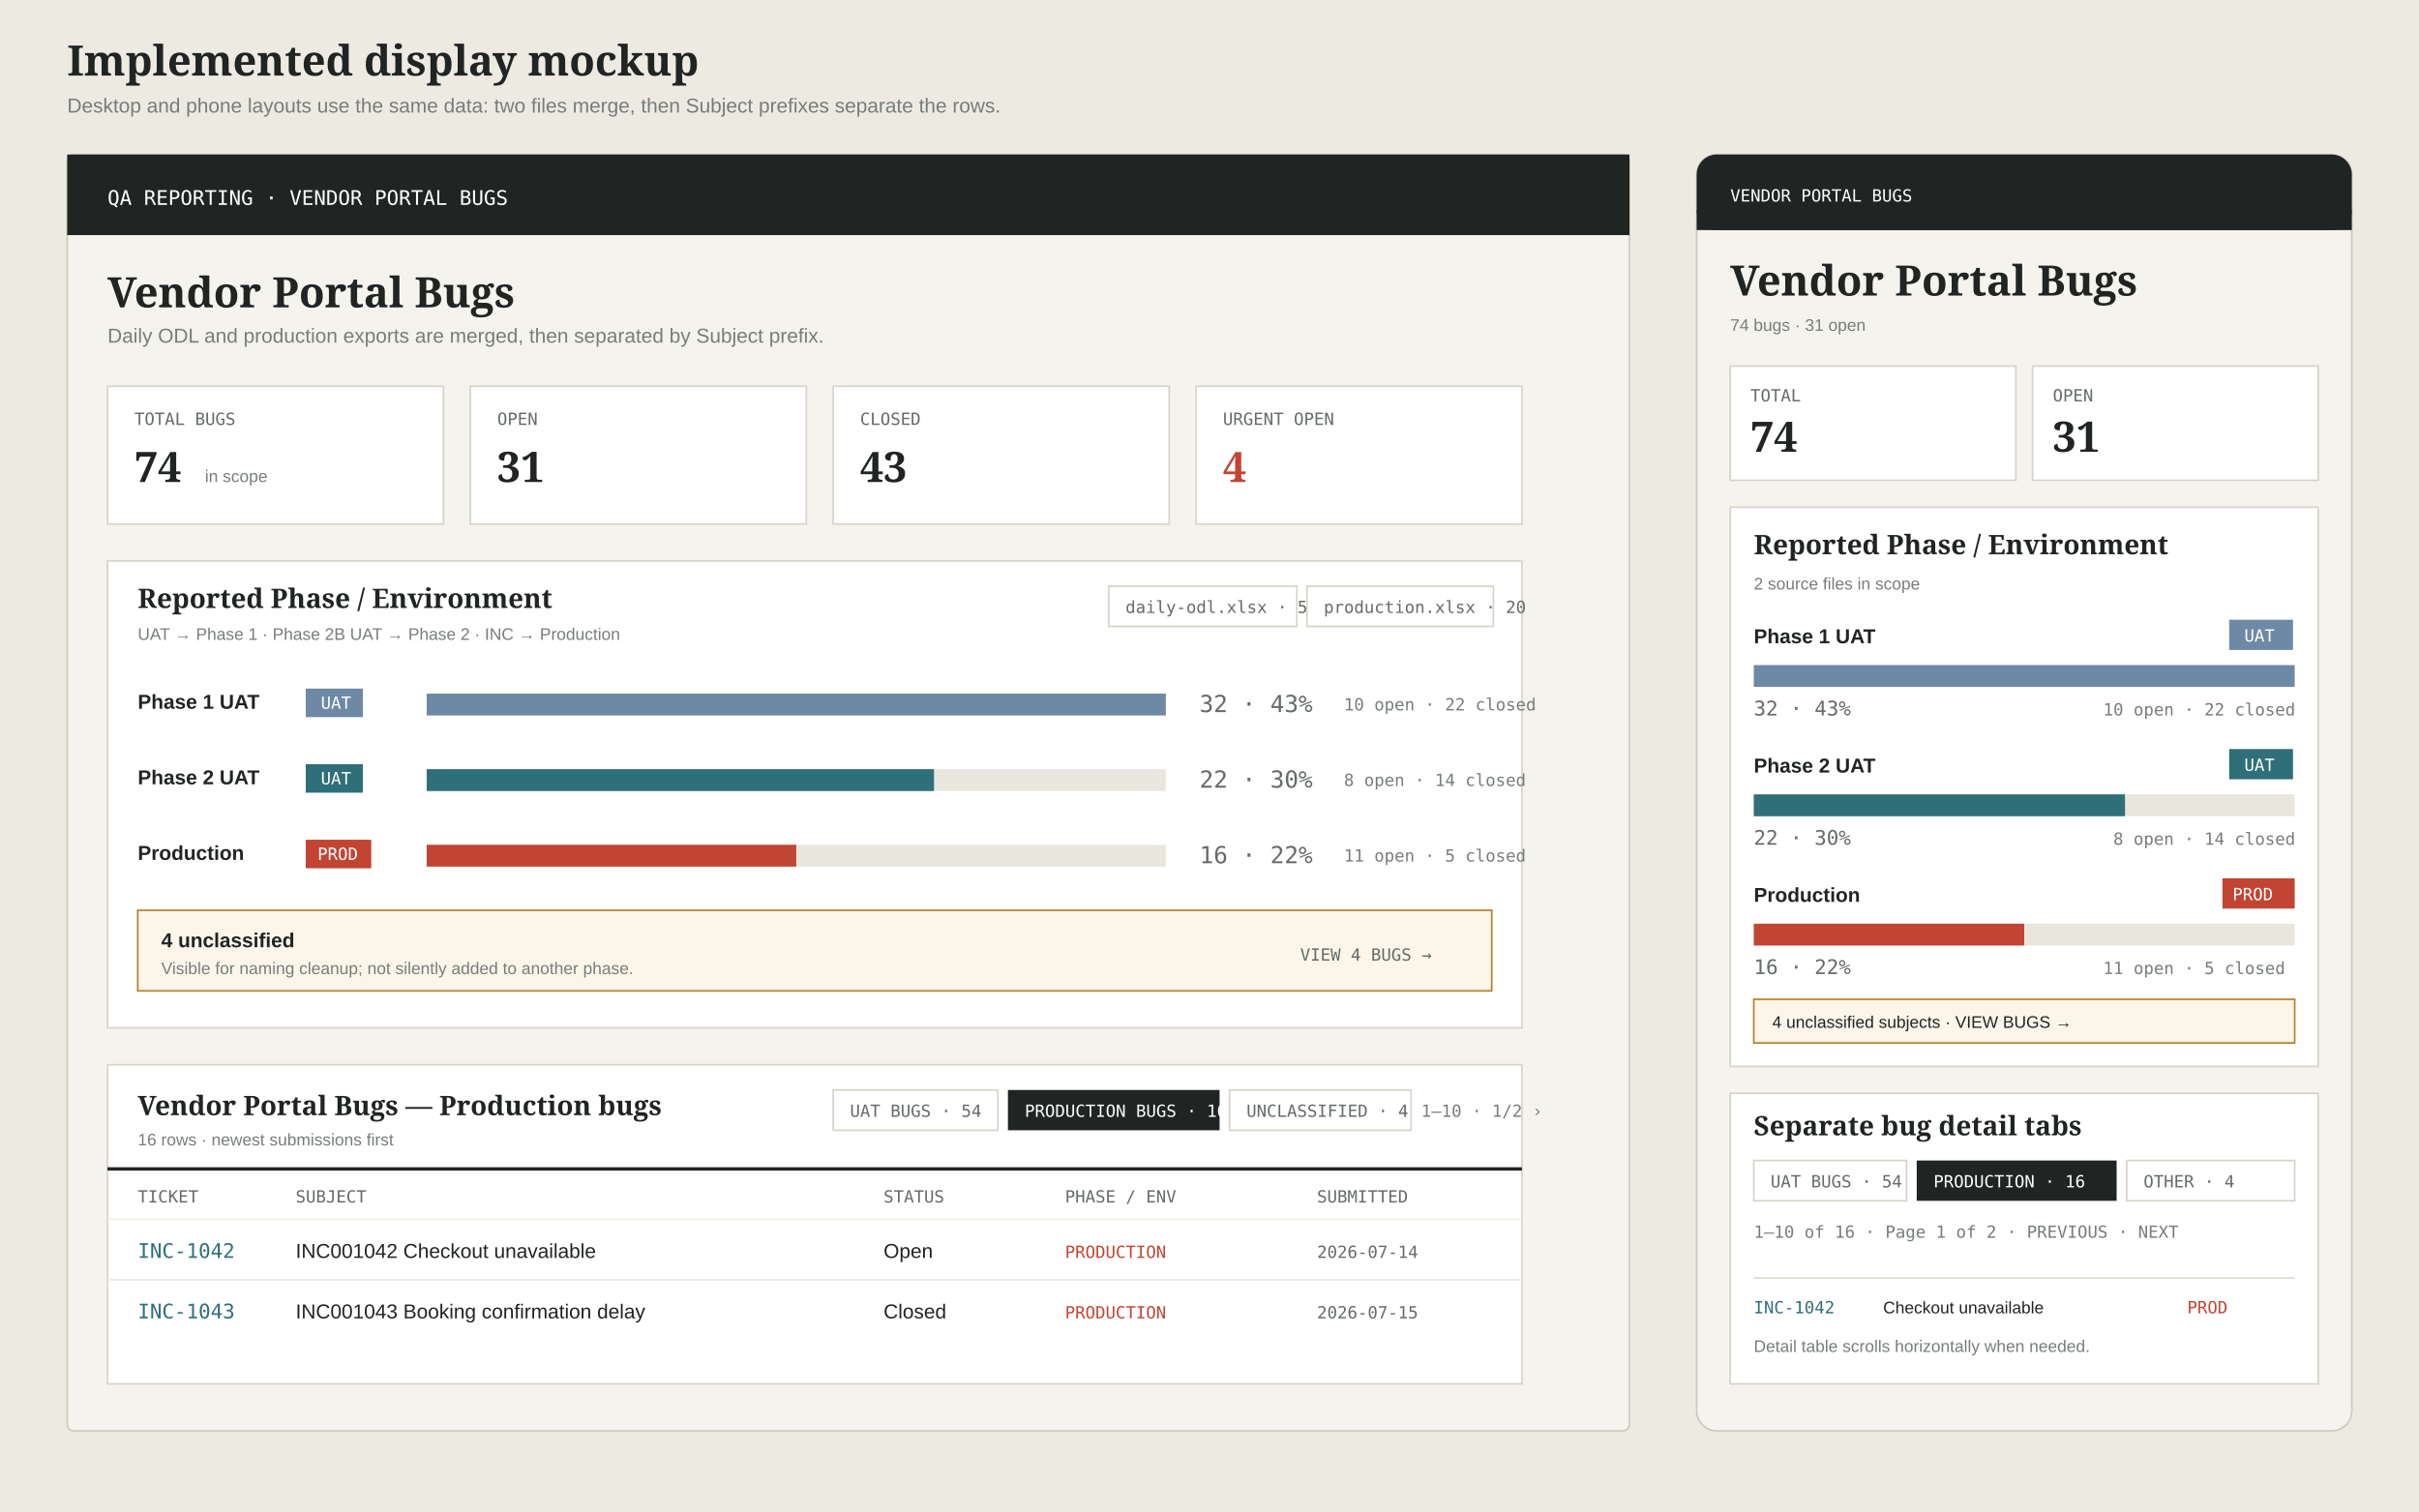
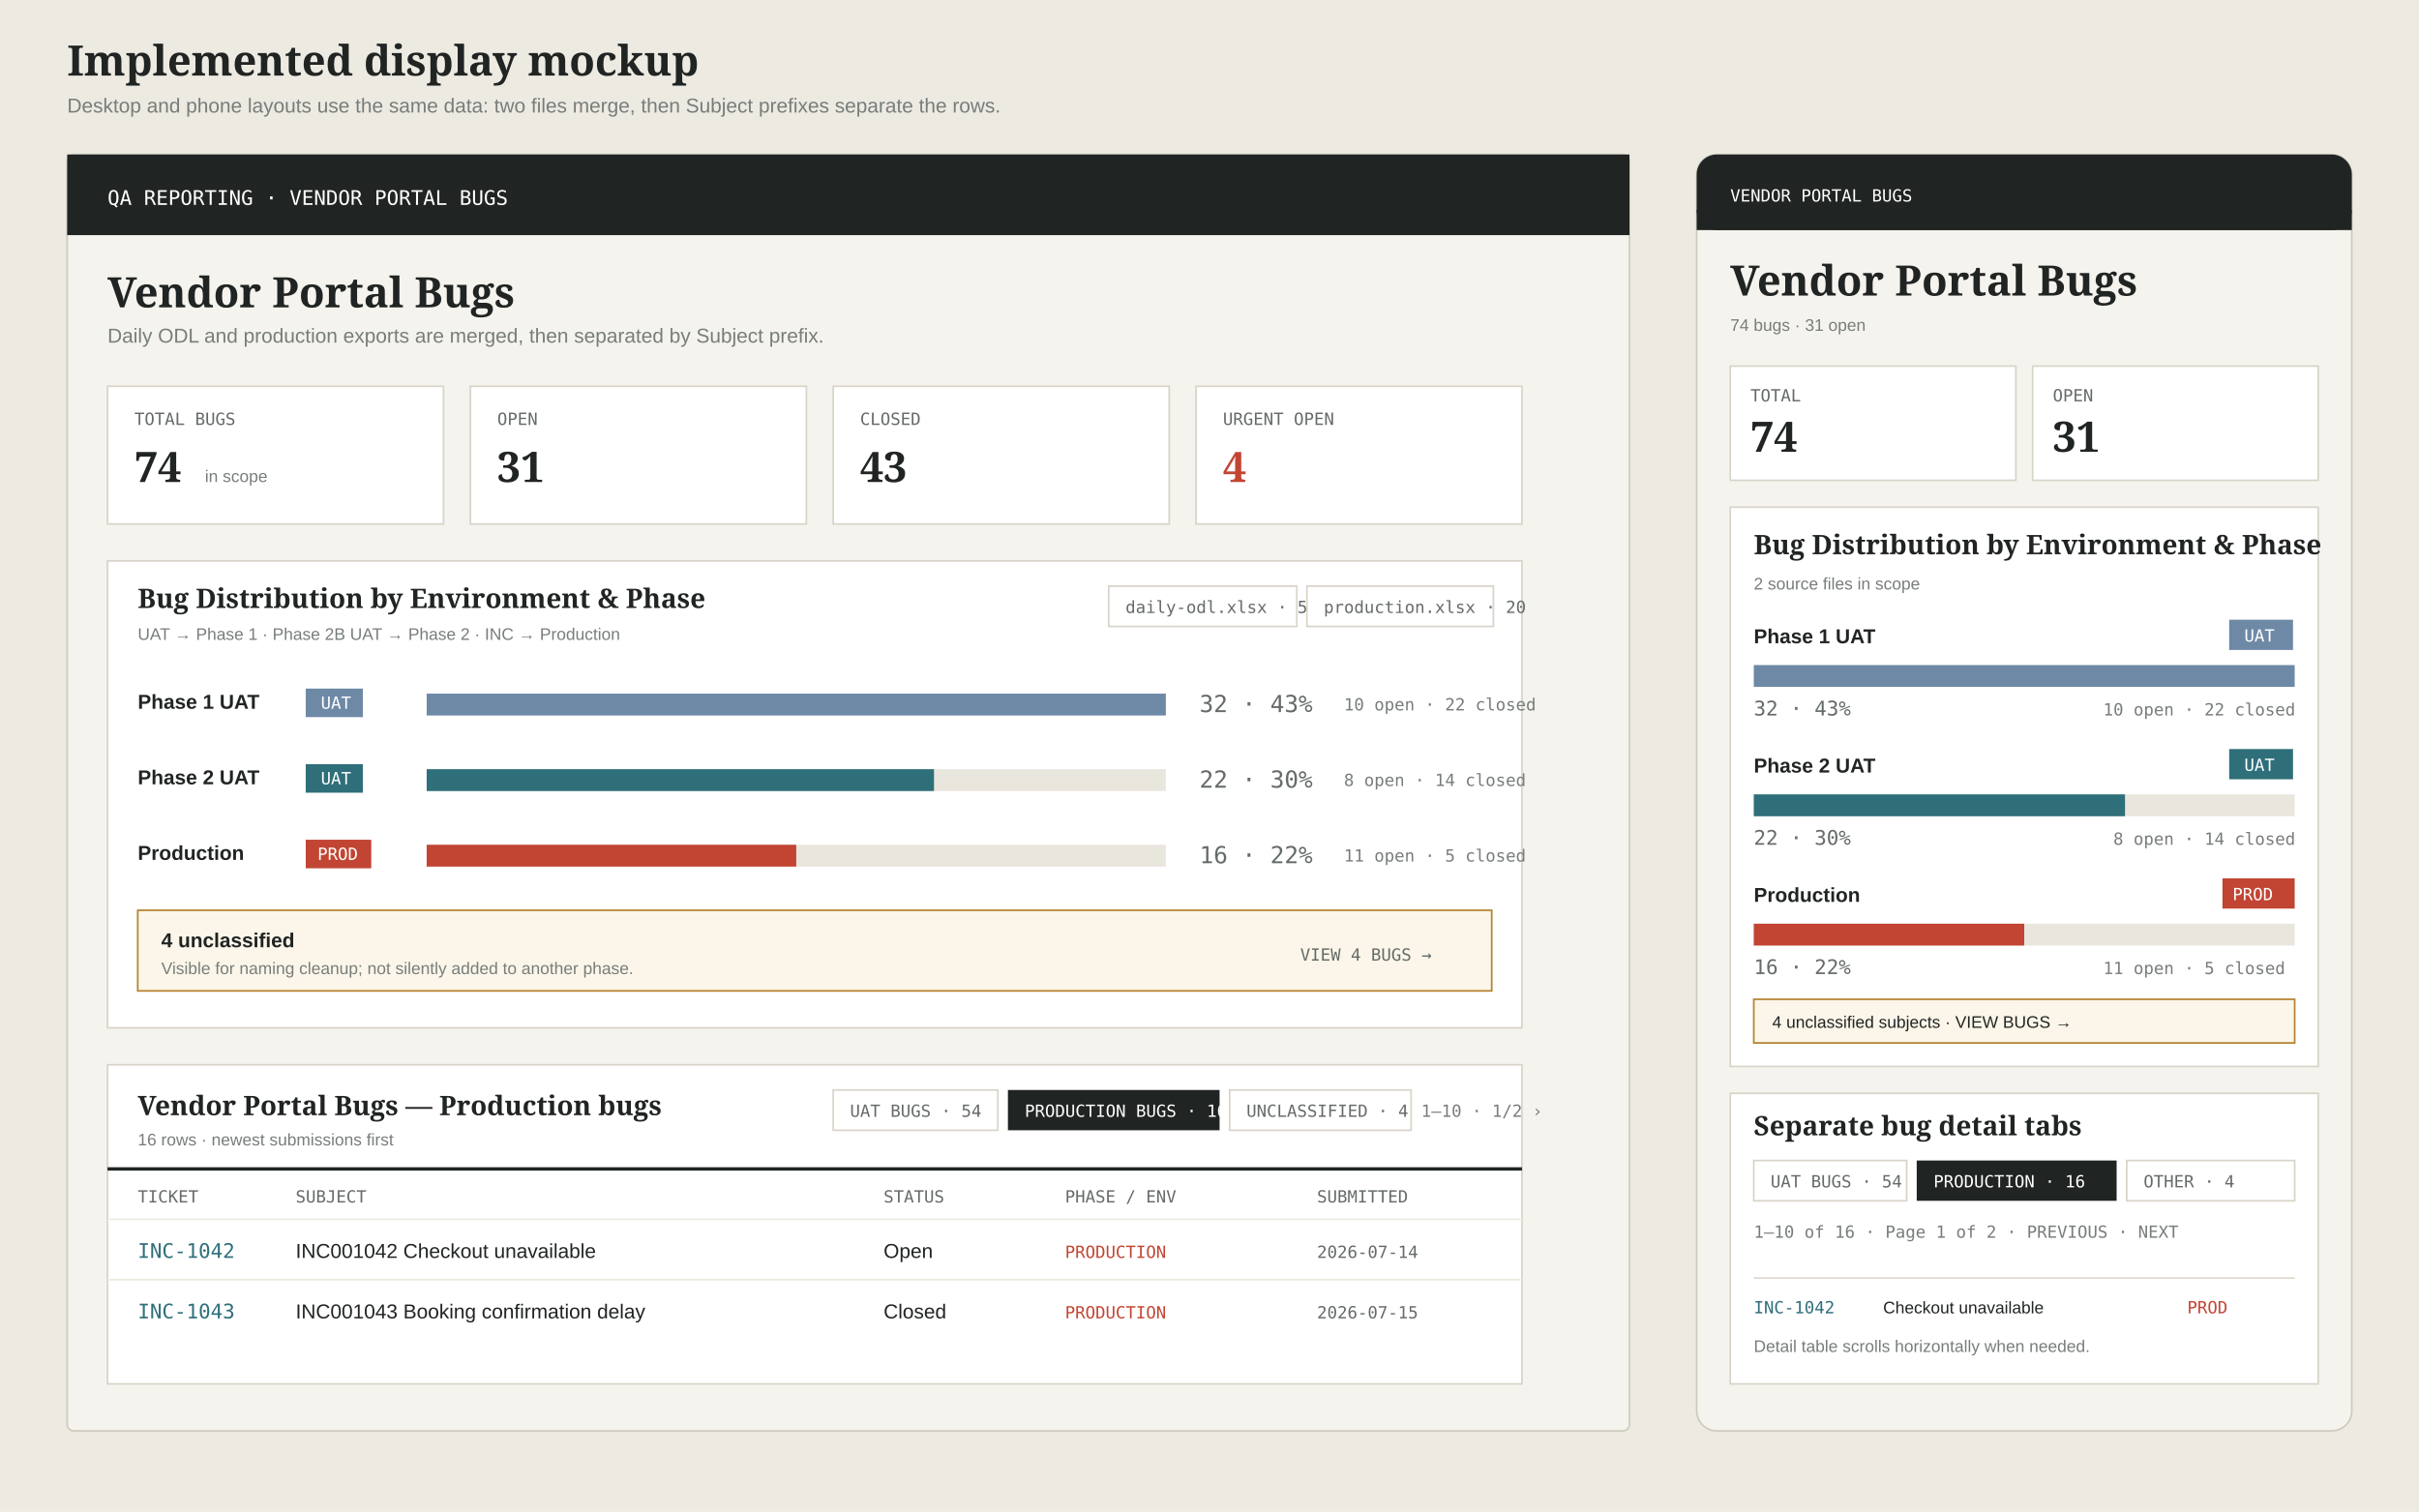
<svg xmlns="http://www.w3.org/2000/svg" width="1440" height="900" viewBox="0 0 1440 900" role="img" aria-labelledby="title desc">
  <rect width="1440" height="900" fill="#edeae2" />
  <style>
    .serif{font-family:Georgia,serif;fill:#202423}.sans{font-family:Arial,sans-serif;fill:#202423}.mono{font-family:monospace;fill:#656b69}.muted{fill:#777d7a}.tiny{font-size:10px}.small{font-size:12px}.body{font-size:14px}.h2{font-size:25px;font-weight:700}.h3{font-size:16px;font-weight:700}.count{font-size:25px;font-weight:700}.card{fill:#fff;stroke:#d8d4c9}.soft{fill:#faf8f2;stroke:#e8e4da}.line{stroke:#202423;stroke-width:2}.barbg{fill:#e9e6de}.phase1{fill:#6e89a6}.phase2{fill:#2f6f7a}.prod{fill:#c24533}.warn{fill:#fbf6e9;stroke:#b5822f}.pill{fill:#fff;stroke:#d8d4c9}.active{fill:#202423}.white{fill:#fff}
  </style>
  <text x="40" y="45" class="serif h2">Implemented display mockup</text>
  <text x="40" y="67" class="sans small muted">Desktop and phone layouts use the same data: two files merge, then Subject prefixes separate the rows.</text>
  <rect x="40" y="92" width="930" height="760" rx="4" fill="#f5f3ed" stroke="#cfcabd" />
  <rect x="40" y="92" width="930" height="48" fill="#202423" />
  <text x="64" y="122" class="mono small white">QA REPORTING · VENDOR PORTAL BUGS</text>
  <text x="64" y="183" class="serif h2">Vendor Portal Bugs</text>
  <text x="64" y="204" class="sans small muted">Daily ODL and production exports are merged, then separated by Subject prefix.</text>
  <g transform="translate(64 230)">
    <rect width="200" height="82" class="card" />
    <text x="16" y="23" class="mono tiny">TOTAL BUGS</text>
    <text x="16" y="57" class="serif count">74</text>
    <text x="58" y="57" class="sans tiny muted">in scope</text>
    <rect x="216" width="200" height="82" class="card" />
    <text x="232" y="23" class="mono tiny">OPEN</text>
    <text x="232" y="57" class="serif count">31</text>
    <rect x="432" width="200" height="82" class="card" />
    <text x="448" y="23" class="mono tiny">CLOSED</text>
    <text x="448" y="57" class="serif count">43</text>
    <rect x="648" width="194" height="82" class="card" />
    <text x="664" y="23" class="mono tiny">URGENT OPEN</text>
    <text x="664" y="57" class="serif count prod">4</text>
  </g>
  <g transform="translate(64 334)">
    <rect width="842" height="278" class="card" />
-     <text x="18" y="28" class="serif h3">Reported Phase / Environment</text>
+     <text x="18" y="28" class="serif h3">Bug Distribution by Environment &amp; Phase</text>
    <text x="18" y="47" class="sans tiny muted">UAT → Phase 1 · Phase 2B UAT → Phase 2 · INC → Production</text>
    <rect x="596" y="15" width="112" height="24" class="pill" />
    <text x="606" y="31" class="mono tiny">daily-odl.xlsx · 54</text>
    <rect x="714" y="15" width="111" height="24" class="pill" />
    <text x="724" y="31" class="mono tiny">production.xlsx · 20</text>
    <text x="18" y="88" class="sans small" font-weight="700">Phase 1 UAT</text>
    <rect x="118" y="76" width="34" height="17" class="phase1" />
    <text x="127" y="88" class="mono tiny white">UAT</text>
    <rect x="190" y="79" width="440" height="13" class="barbg" />
    <rect x="190" y="79" width="440" height="13" class="phase1" />
    <text x="650" y="90" class="mono body">32 · 43%</text>
    <text x="736" y="89" class="mono tiny muted">10 open · 22 closed</text>
    <text x="18" y="133" class="sans small" font-weight="700">Phase 2 UAT</text>
    <rect x="118" y="121" width="34" height="17" class="phase2" />
    <text x="127" y="133" class="mono tiny white">UAT</text>
    <rect x="190" y="124" width="440" height="13" class="barbg" />
    <rect x="190" y="124" width="302" height="13" class="phase2" />
    <text x="650" y="135" class="mono body">22 · 30%</text>
    <text x="736" y="134" class="mono tiny muted">8 open · 14 closed</text>
    <text x="18" y="178" class="sans small" font-weight="700">Production</text>
    <rect x="118" y="166" width="39" height="17" class="prod" />
    <text x="125" y="178" class="mono tiny white">PROD</text>
    <rect x="190" y="169" width="440" height="13" class="barbg" />
    <rect x="190" y="169" width="220" height="13" class="prod" />
    <text x="650" y="180" class="mono body">16 · 22%</text>
    <text x="736" y="179" class="mono tiny muted">11 open · 5 closed</text>
    <rect x="18" y="208" width="806" height="48" class="warn" />
    <text x="32" y="230" class="sans small" font-weight="700">4 unclassified</text>
    <text x="32" y="246" class="sans tiny muted">Visible for naming cleanup; not silently added to another phase.</text>
    <text x="710" y="238" class="mono tiny">VIEW 4 BUGS →</text>
  </g>
  <g transform="translate(64 634)">
    <rect width="842" height="190" class="card" />
    <text x="18" y="30" class="serif h3">Vendor Portal Bugs — Production bugs</text>
    <text x="18" y="48" class="sans tiny muted">16 rows · newest submissions first</text>
    <rect x="432" y="15" width="98" height="24" class="pill" />
    <text x="442" y="31" class="mono tiny">UAT BUGS · 54</text>
    <rect x="536" y="15" width="126" height="24" class="active" />
    <text x="546" y="31" class="mono tiny white">PRODUCTION BUGS · 16</text>
    <rect x="668" y="15" width="108" height="24" class="pill" />
    <text x="678" y="31" class="mono tiny">UNCLASSIFIED · 4</text>
    <text x="782" y="31" class="mono tiny muted">1–10 · 1/2 ›</text>
    <line x1="0" y1="62" x2="842" y2="62" class="line" />
    <text x="18" y="82" class="mono tiny">TICKET</text>
    <text x="112" y="82" class="mono tiny">SUBJECT</text>
    <text x="462" y="82" class="mono tiny">STATUS</text>
    <text x="570" y="82" class="mono tiny">PHASE / ENV</text>
    <text x="720" y="82" class="mono tiny">SUBMITTED</text>
    <line x1="0" y1="92" x2="842" y2="92" stroke="#eeeae1" />
    <text x="18" y="115" class="mono small phase2">INC-1042</text>
    <text x="112" y="115" class="sans small">INC001042 Checkout unavailable</text>
    <text x="462" y="115" class="sans small">Open</text>
    <text x="570" y="115" class="mono tiny prod">PRODUCTION</text>
    <text x="720" y="115" class="mono tiny">2026-07-14</text>
    <line x1="0" y1="128" x2="842" y2="128" stroke="#eeeae1" />
    <text x="18" y="151" class="mono small phase2">INC-1043</text>
    <text x="112" y="151" class="sans small">INC001043 Booking confirmation delay</text>
    <text x="462" y="151" class="sans small">Closed</text>
    <text x="570" y="151" class="mono tiny prod">PRODUCTION</text>
    <text x="720" y="151" class="mono tiny">2026-07-15</text>
  </g>
  <rect x="1010" y="92" width="390" height="760" rx="12" fill="#f5f3ed" stroke="#cfcabd" />
  <rect x="1010" y="92" width="390" height="45" rx="12" fill="#202423" />
  <rect x="1010" y="125" width="390" height="12" fill="#202423" />
  <text x="1030" y="120" class="mono tiny white">VENDOR PORTAL BUGS</text>
  <text x="1030" y="176" class="serif h2">Vendor Portal Bugs</text>
  <text x="1030" y="197" class="sans tiny muted">74 bugs · 31 open</text>
  <g transform="translate(1030 218)">
    <rect width="170" height="68" class="card" />
    <text x="12" y="21" class="mono tiny">TOTAL</text>
    <text x="12" y="51" class="serif count">74</text>
    <rect x="180" width="170" height="68" class="card" />
    <text x="192" y="21" class="mono tiny">OPEN</text>
    <text x="192" y="51" class="serif count">31</text>
  </g>
  <g transform="translate(1030 302)">
    <rect width="350" height="333" class="card" />
-     <text x="14" y="28" class="serif h3">Reported Phase / Environment</text>
+     <text x="14" y="28" class="serif h3">Bug Distribution by Environment &amp; Phase</text>
    <text x="14" y="49" class="sans tiny muted">2 source files in scope</text>
    <text x="14" y="81" class="sans small" font-weight="700">Phase 1 UAT</text>
    <rect x="297" y="67" width="38" height="18" class="phase1" />
    <text x="306" y="80" class="mono tiny white">UAT</text>
    <rect x="14" y="94" width="322" height="13" class="phase1" />
    <text x="14" y="124" class="mono small">32 · 43%</text>
    <text x="222" y="124" class="mono tiny muted">10 open · 22 closed</text>
    <text x="14" y="158" class="sans small" font-weight="700">Phase 2 UAT</text>
    <rect x="297" y="144" width="38" height="18" class="phase2" />
    <text x="306" y="157" class="mono tiny white">UAT</text>
    <rect x="14" y="171" width="322" height="13" class="barbg" />
    <rect x="14" y="171" width="221" height="13" class="phase2" />
    <text x="14" y="201" class="mono small">22 · 30%</text>
    <text x="228" y="201" class="mono tiny muted">8 open · 14 closed</text>
    <text x="14" y="235" class="sans small" font-weight="700">Production</text>
    <rect x="293" y="221" width="43" height="18" class="prod" />
    <text x="299" y="234" class="mono tiny white">PROD</text>
    <rect x="14" y="248" width="322" height="13" class="barbg" />
    <rect x="14" y="248" width="161" height="13" class="prod" />
    <text x="14" y="278" class="mono small">16 · 22%</text>
    <text x="222" y="278" class="mono tiny muted">11 open · 5 closed</text>
    <rect x="14" y="293" width="322" height="26" class="warn" />
    <text x="25" y="310" class="sans tiny">4 unclassified subjects · VIEW BUGS →</text>
  </g>
  <g transform="translate(1030 651)">
    <rect width="350" height="173" class="card" />
    <text x="14" y="25" class="serif h3">Separate bug detail tabs</text>
    <rect x="14" y="40" width="91" height="24" class="pill" />
    <text x="24" y="56" class="mono tiny">UAT BUGS · 54</text>
    <rect x="111" y="40" width="119" height="24" class="active" />
    <text x="121" y="56" class="mono tiny white">PRODUCTION · 16</text>
    <rect x="236" y="40" width="100" height="24" class="pill" />
    <text x="246" y="56" class="mono tiny">OTHER · 4</text>
    <text x="14" y="86" class="mono tiny muted">1–10 of 16 · Page 1 of 2 · PREVIOUS · NEXT</text>
    <line x1="14" y1="110" x2="336" y2="110" stroke="#ded9ce" />
    <text x="14" y="131" class="mono tiny phase2">INC-1042</text>
    <text x="91" y="131" class="sans tiny">Checkout unavailable</text>
    <text x="272" y="131" class="mono tiny prod">PROD</text>
    <text x="14" y="154" class="sans tiny muted">Detail table scrolls horizontally when needed.</text>
  </g>
</svg>
